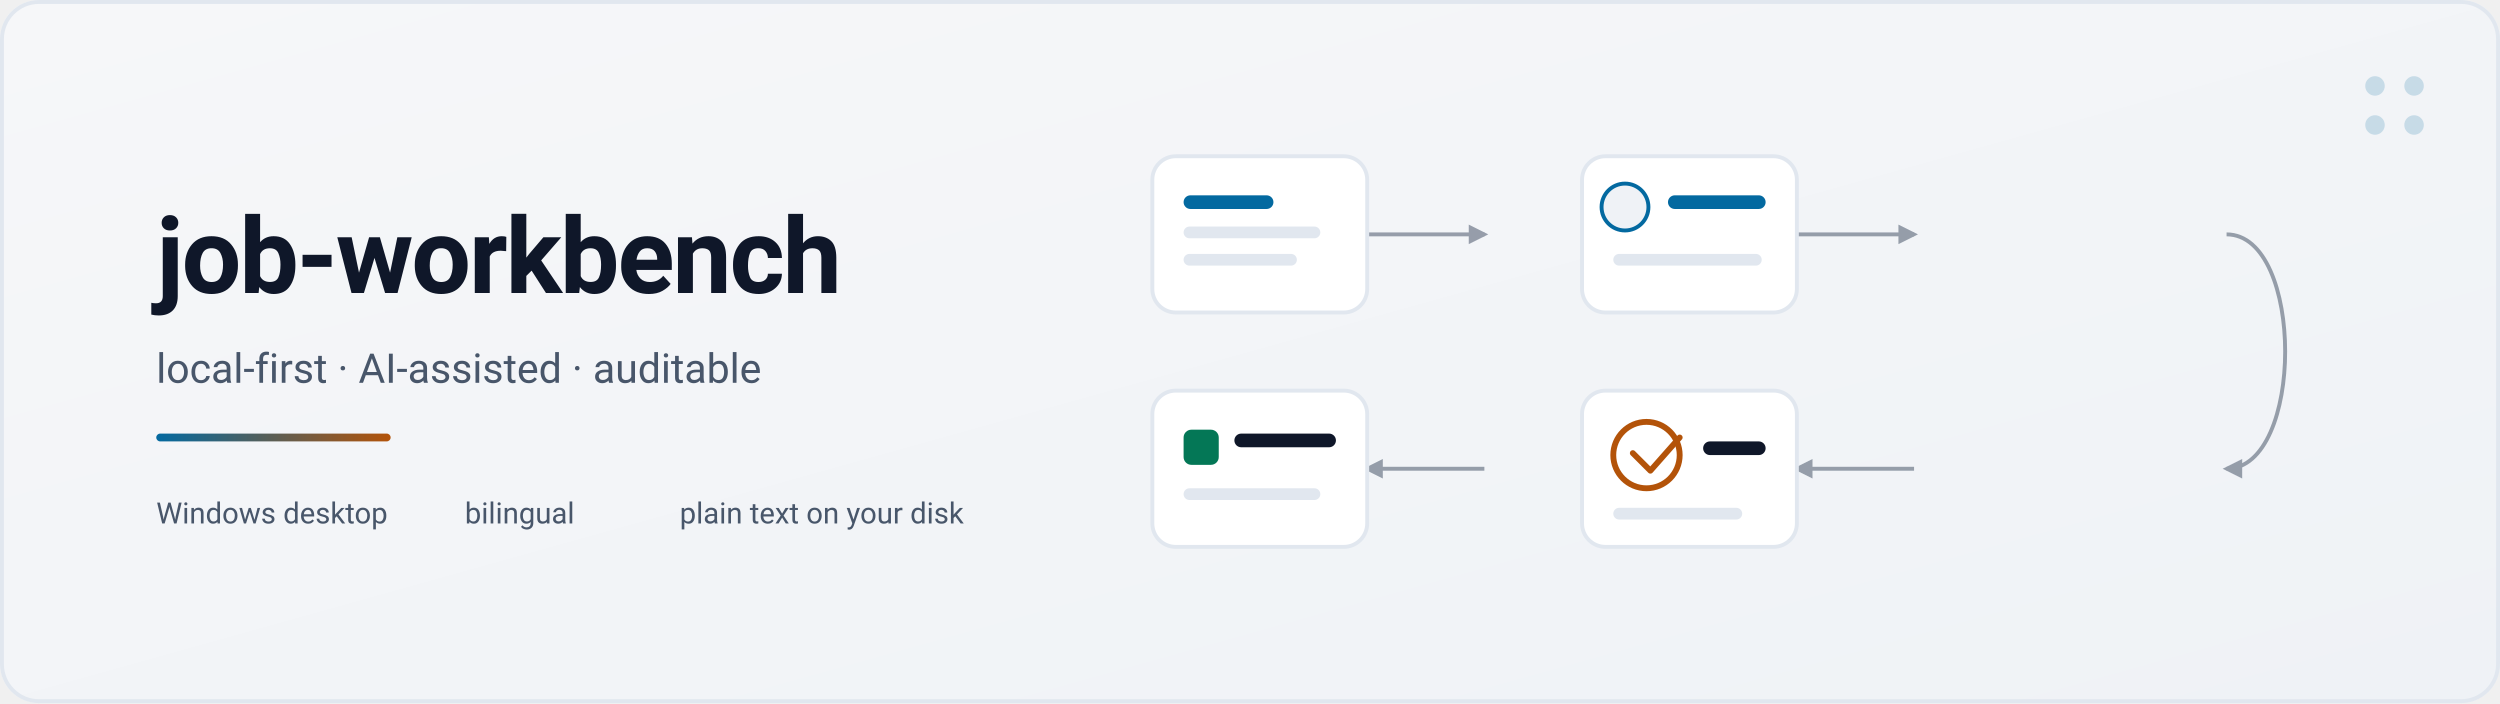
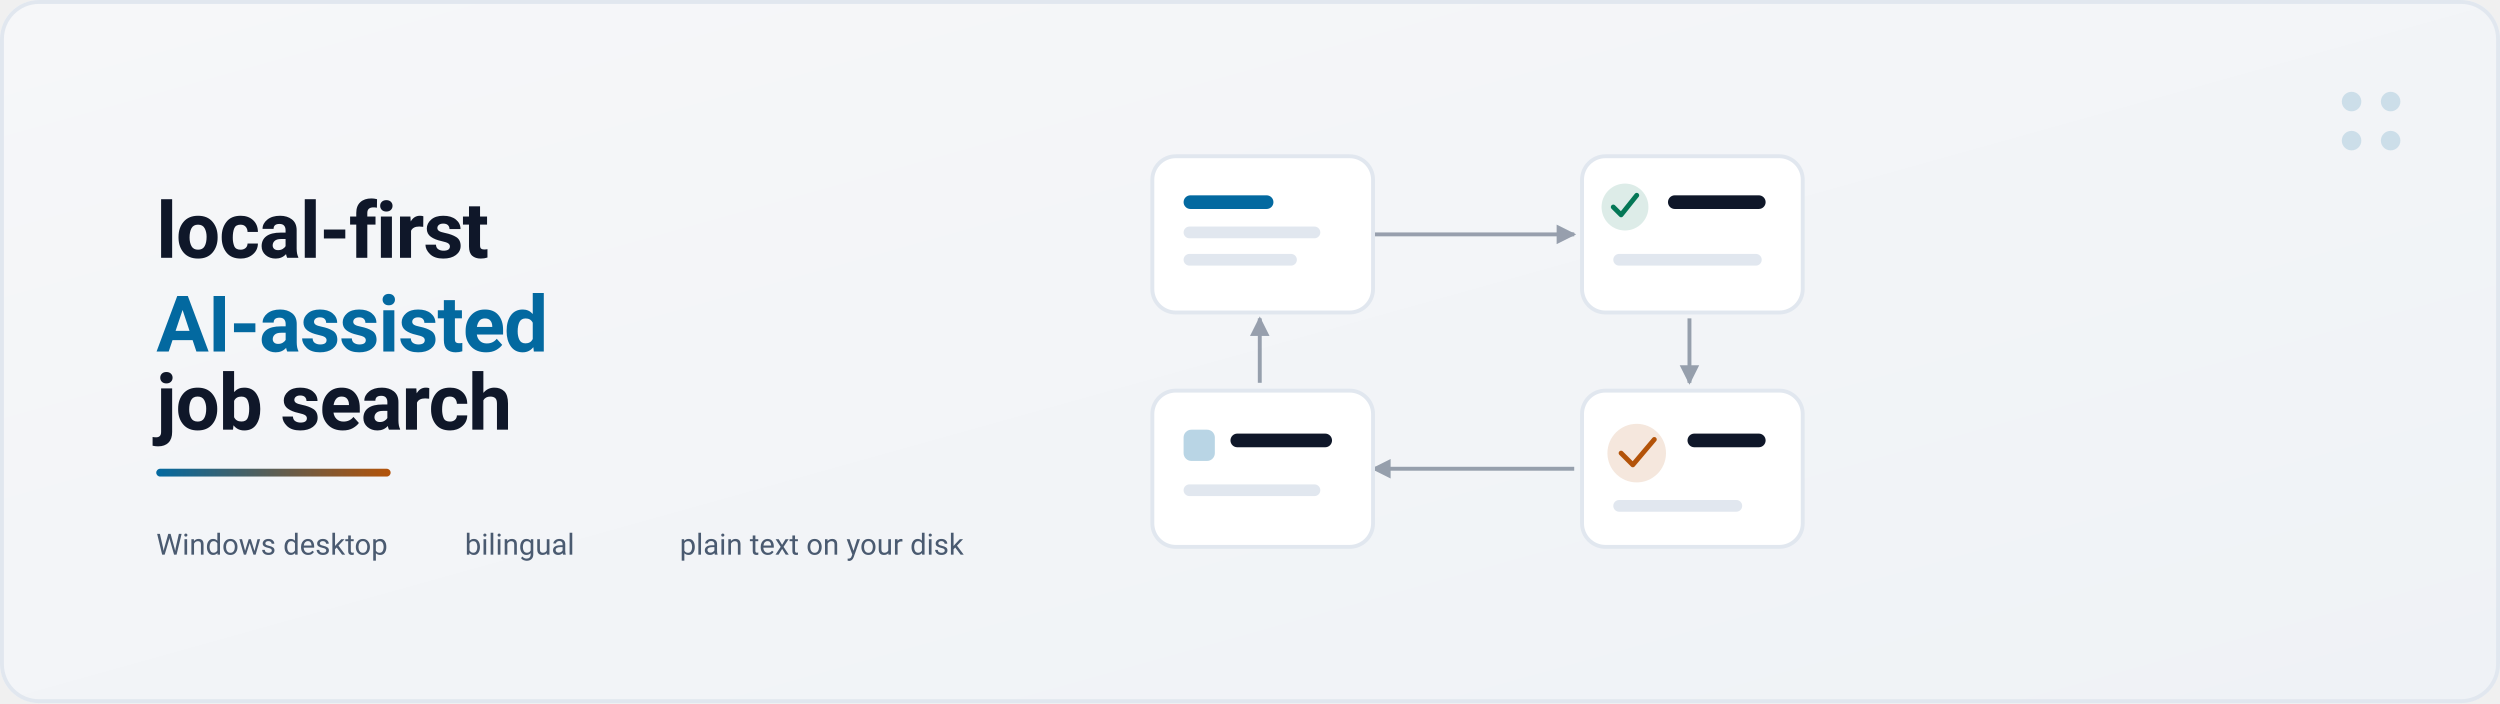
<svg xmlns="http://www.w3.org/2000/svg" viewBox="0 0 1280 360" width="1280" height="360" role="img" aria-label="Job Workbench — local-first, AI-assisted job search workspace">
  <defs>
    <linearGradient id="bg" x1="0" y1="0" x2="1" y2="1">
      <stop offset="0" stop-color="#f6f7f9" />
      <stop offset="1" stop-color="#eff2f6" />
    </linearGradient>
    <linearGradient id="accent" x1="0" y1="0" x2="1" y2="0">
      <stop offset="0" stop-color="#0369a0" />
      <stop offset="1" stop-color="#b35309" />
    </linearGradient>
-     <marker id="arrow" viewBox="0 0 10 10" refX="8" refY="5" markerWidth="5" markerHeight="5" orient="auto">
-       <path d="M0,0 L10,5 L0,10 z" fill="#48566a" />
+     <marker id="arrow" viewBox="0 0 10 10" refX="9" refY="5" markerWidth="5" markerHeight="5" orient="auto">
+       <path d="M0,0 L10,5 L0,10 z" fill="#4a5a70" />
    </marker>
  </defs>
  <rect width="1280" height="360" rx="20" fill="url(#bg)" />
  <rect x="1" y="1" width="1278" height="358" rx="19" fill="none" stroke="#e1e7ef" stroke-width="2" />
-   <text x="80" y="150" font-family="ui-sans-serif, -apple-system, Segoe UI, Roboto, sans-serif" font-size="54" font-weight="700" fill="#0f1729" letter-spacing="-1">job-workbench</text>
-   <text x="80" y="196" font-family="ui-sans-serif, -apple-system, Segoe UI, Roboto, sans-serif" font-size="21" fill="#48566a">local-first · AI-assisted · auditable</text>
-   <rect x="80" y="222" width="120" height="4" rx="2" fill="url(#accent)" />
-   <g font-family="ui-sans-serif, -apple-system, Segoe UI, Roboto, sans-serif" font-size="15" fill="#48566a">
-     <text x="80" y="268">Windows desktop</text>
-     <text x="238" y="268">bilingual</text>
-     <text x="348" y="268">plain text on your disk</text>
+   <text x="80" y="132" font-family="ui-sans-serif, -apple-system, Segoe UI, Roboto, sans-serif" font-size="40" font-weight="700" fill="#0f1729" letter-spacing="-0.5">local-first</text>
+   <text x="80" y="180" font-family="ui-sans-serif, -apple-system, Segoe UI, Roboto, sans-serif" font-size="40" font-weight="700" fill="#0369a0" letter-spacing="-0.5">AI-assisted</text>
+   <text x="80" y="220" font-family="ui-sans-serif, -apple-system, Segoe UI, Roboto, sans-serif" font-size="40" font-weight="700" fill="#0f1729" letter-spacing="-0.5">job search</text>
+   <rect x="80" y="240" width="120" height="4" rx="2" fill="url(#accent)" />
+   <g font-family="ui-sans-serif, -apple-system, Segoe UI, Roboto, sans-serif" font-size="15" fill="#4a5a70">
+     <text x="80" y="284">Windows desktop</text>
+     <text x="238" y="284">bilingual</text>
+     <text x="348" y="284">plain text on your disk</text>
  </g>
  <g>
-     <path d="M700,120 L760,120" stroke="#48566a" stroke-width="2" marker-end="url(#arrow)" opacity="0.55" />
-     <path d="M920,120 L980,120" stroke="#48566a" stroke-width="2" marker-end="url(#arrow)" opacity="0.55" />
-     <path d="M1140,120 C1180,120 1180,240 1140,240" stroke="#48566a" stroke-width="2" fill="none" marker-end="url(#arrow)" opacity="0.55" />
-     <path d="M980,240 L920,240" stroke="#48566a" stroke-width="2" marker-end="url(#arrow)" opacity="0.55" />
-     <path d="M760,240 L700,240" stroke="#48566a" stroke-width="2" marker-end="url(#arrow)" opacity="0.55" />
+     <path d="M703,120 L806,120" stroke="#4a5a70" stroke-width="2" marker-end="url(#arrow)" opacity="0.55" />
+     <path d="M865,163 L865,196" stroke="#4a5a70" stroke-width="2" marker-end="url(#arrow)" opacity="0.55" />
+     <path d="M806,240 L703,240" stroke="#4a5a70" stroke-width="2" marker-end="url(#arrow)" opacity="0.55" />
+     <path d="M645,196 L645,163" stroke="#4a5a70" stroke-width="2" marker-end="url(#arrow)" opacity="0.55" />
    <g>
-       <rect x="590" y="80" width="110" height="80" rx="12" fill="#ffffff" stroke="#e1e7ef" stroke-width="2" />
+       <rect x="590" y="80" width="113" height="80" rx="12" fill="#ffffff" stroke="#e1e7ef" stroke-width="2" />
      <rect x="606" y="100" width="46" height="7" rx="3.5" fill="#0369a0" />
      <rect x="606" y="116" width="70" height="6" rx="3" fill="#e1e7ef" />
      <rect x="606" y="130" width="58" height="6" rx="3" fill="#e1e7ef" />
    </g>
    <g>
-       <rect x="810" y="80" width="110" height="80" rx="12" fill="#ffffff" stroke="#e1e7ef" stroke-width="2" />
-       <circle cx="832" cy="106" r="12" fill="#eff2f6" stroke="#0369a0" stroke-width="2" />
-       <rect x="854" y="100" width="50" height="7" rx="3.5" fill="#0369a0" />
+       <rect x="810" y="80" width="113" height="80" rx="12" fill="#ffffff" stroke="#e1e7ef" stroke-width="2" />
+       <circle cx="832" cy="106" r="12" fill="#047756" opacity="0.14" />
+       <path d="M826,106 L830,110 L838,100" stroke="#047756" stroke-width="2.5" fill="none" stroke-linecap="round" stroke-linejoin="round" />
+       <rect x="854" y="100" width="50" height="7" rx="3.5" fill="#0f1729" />
      <rect x="826" y="130" width="76" height="6" rx="3" fill="#e1e7ef" />
    </g>
    <g>
-       <rect x="590" y="200" width="110" height="80" rx="12" fill="#ffffff" stroke="#e1e7ef" stroke-width="2" />
-       <rect x="606" y="220" width="18" height="18" rx="4" fill="#047756" />
-       <rect x="632" y="222" width="52" height="7" rx="3.5" fill="#0f1729" />
-       <rect x="606" y="250" width="70" height="6" rx="3" fill="#e1e7ef" />
+       <rect x="590" y="200" width="113" height="80" rx="12" fill="#ffffff" stroke="#e1e7ef" stroke-width="2" />
+       <rect x="606" y="220" width="16" height="16" rx="4" fill="#0369a0" opacity="0.28" />
+       <rect x="630" y="222" width="52" height="7" rx="3.5" fill="#0f1729" />
+       <rect x="606" y="248" width="70" height="6" rx="3" fill="#e1e7ef" />
    </g>
    <g>
-       <rect x="810" y="200" width="110" height="80" rx="12" fill="#ffffff" stroke="#e1e7ef" stroke-width="2" />
-       <rect x="826" y="216" width="34" height="34" rx="17" fill="none" stroke="#b35309" stroke-width="3" />
-       <path d="M836,232 L845,241 L860,224" stroke="#b35309" stroke-width="3" fill="none" stroke-linecap="round" stroke-linejoin="round" />
-       <rect x="872" y="226" width="32" height="7" rx="3.5" fill="#0f1729" />
-       <rect x="826" y="260" width="66" height="6" rx="3" fill="#e1e7ef" />
+       <rect x="810" y="200" width="113" height="80" rx="12" fill="#ffffff" stroke="#e1e7ef" stroke-width="2" />
+       <circle cx="838" cy="232" r="15" fill="#b35309" opacity="0.14" />
+       <path d="M830,232 L836,238 L847,225" stroke="#b35309" stroke-width="2.5" fill="none" stroke-linecap="round" stroke-linejoin="round" />
+       <rect x="864" y="222" width="40" height="7" rx="3.5" fill="#0f1729" />
+       <rect x="826" y="256" width="66" height="6" rx="3" fill="#e1e7ef" />
    </g>
  </g>
-   <g fill="#0369a0" opacity="0.18">
-     <circle cx="1216" cy="44" r="5" />
-     <circle cx="1236" cy="44" r="5" />
-     <circle cx="1216" cy="64" r="5" />
-     <circle cx="1236" cy="64" r="5" />
+   <g fill="#0369a0" opacity="0.16">
+     <circle cx="1204" cy="52" r="5" />
+     <circle cx="1224" cy="52" r="5" />
+     <circle cx="1204" cy="72" r="5" />
+     <circle cx="1224" cy="72" r="5" />
  </g>
</svg>
